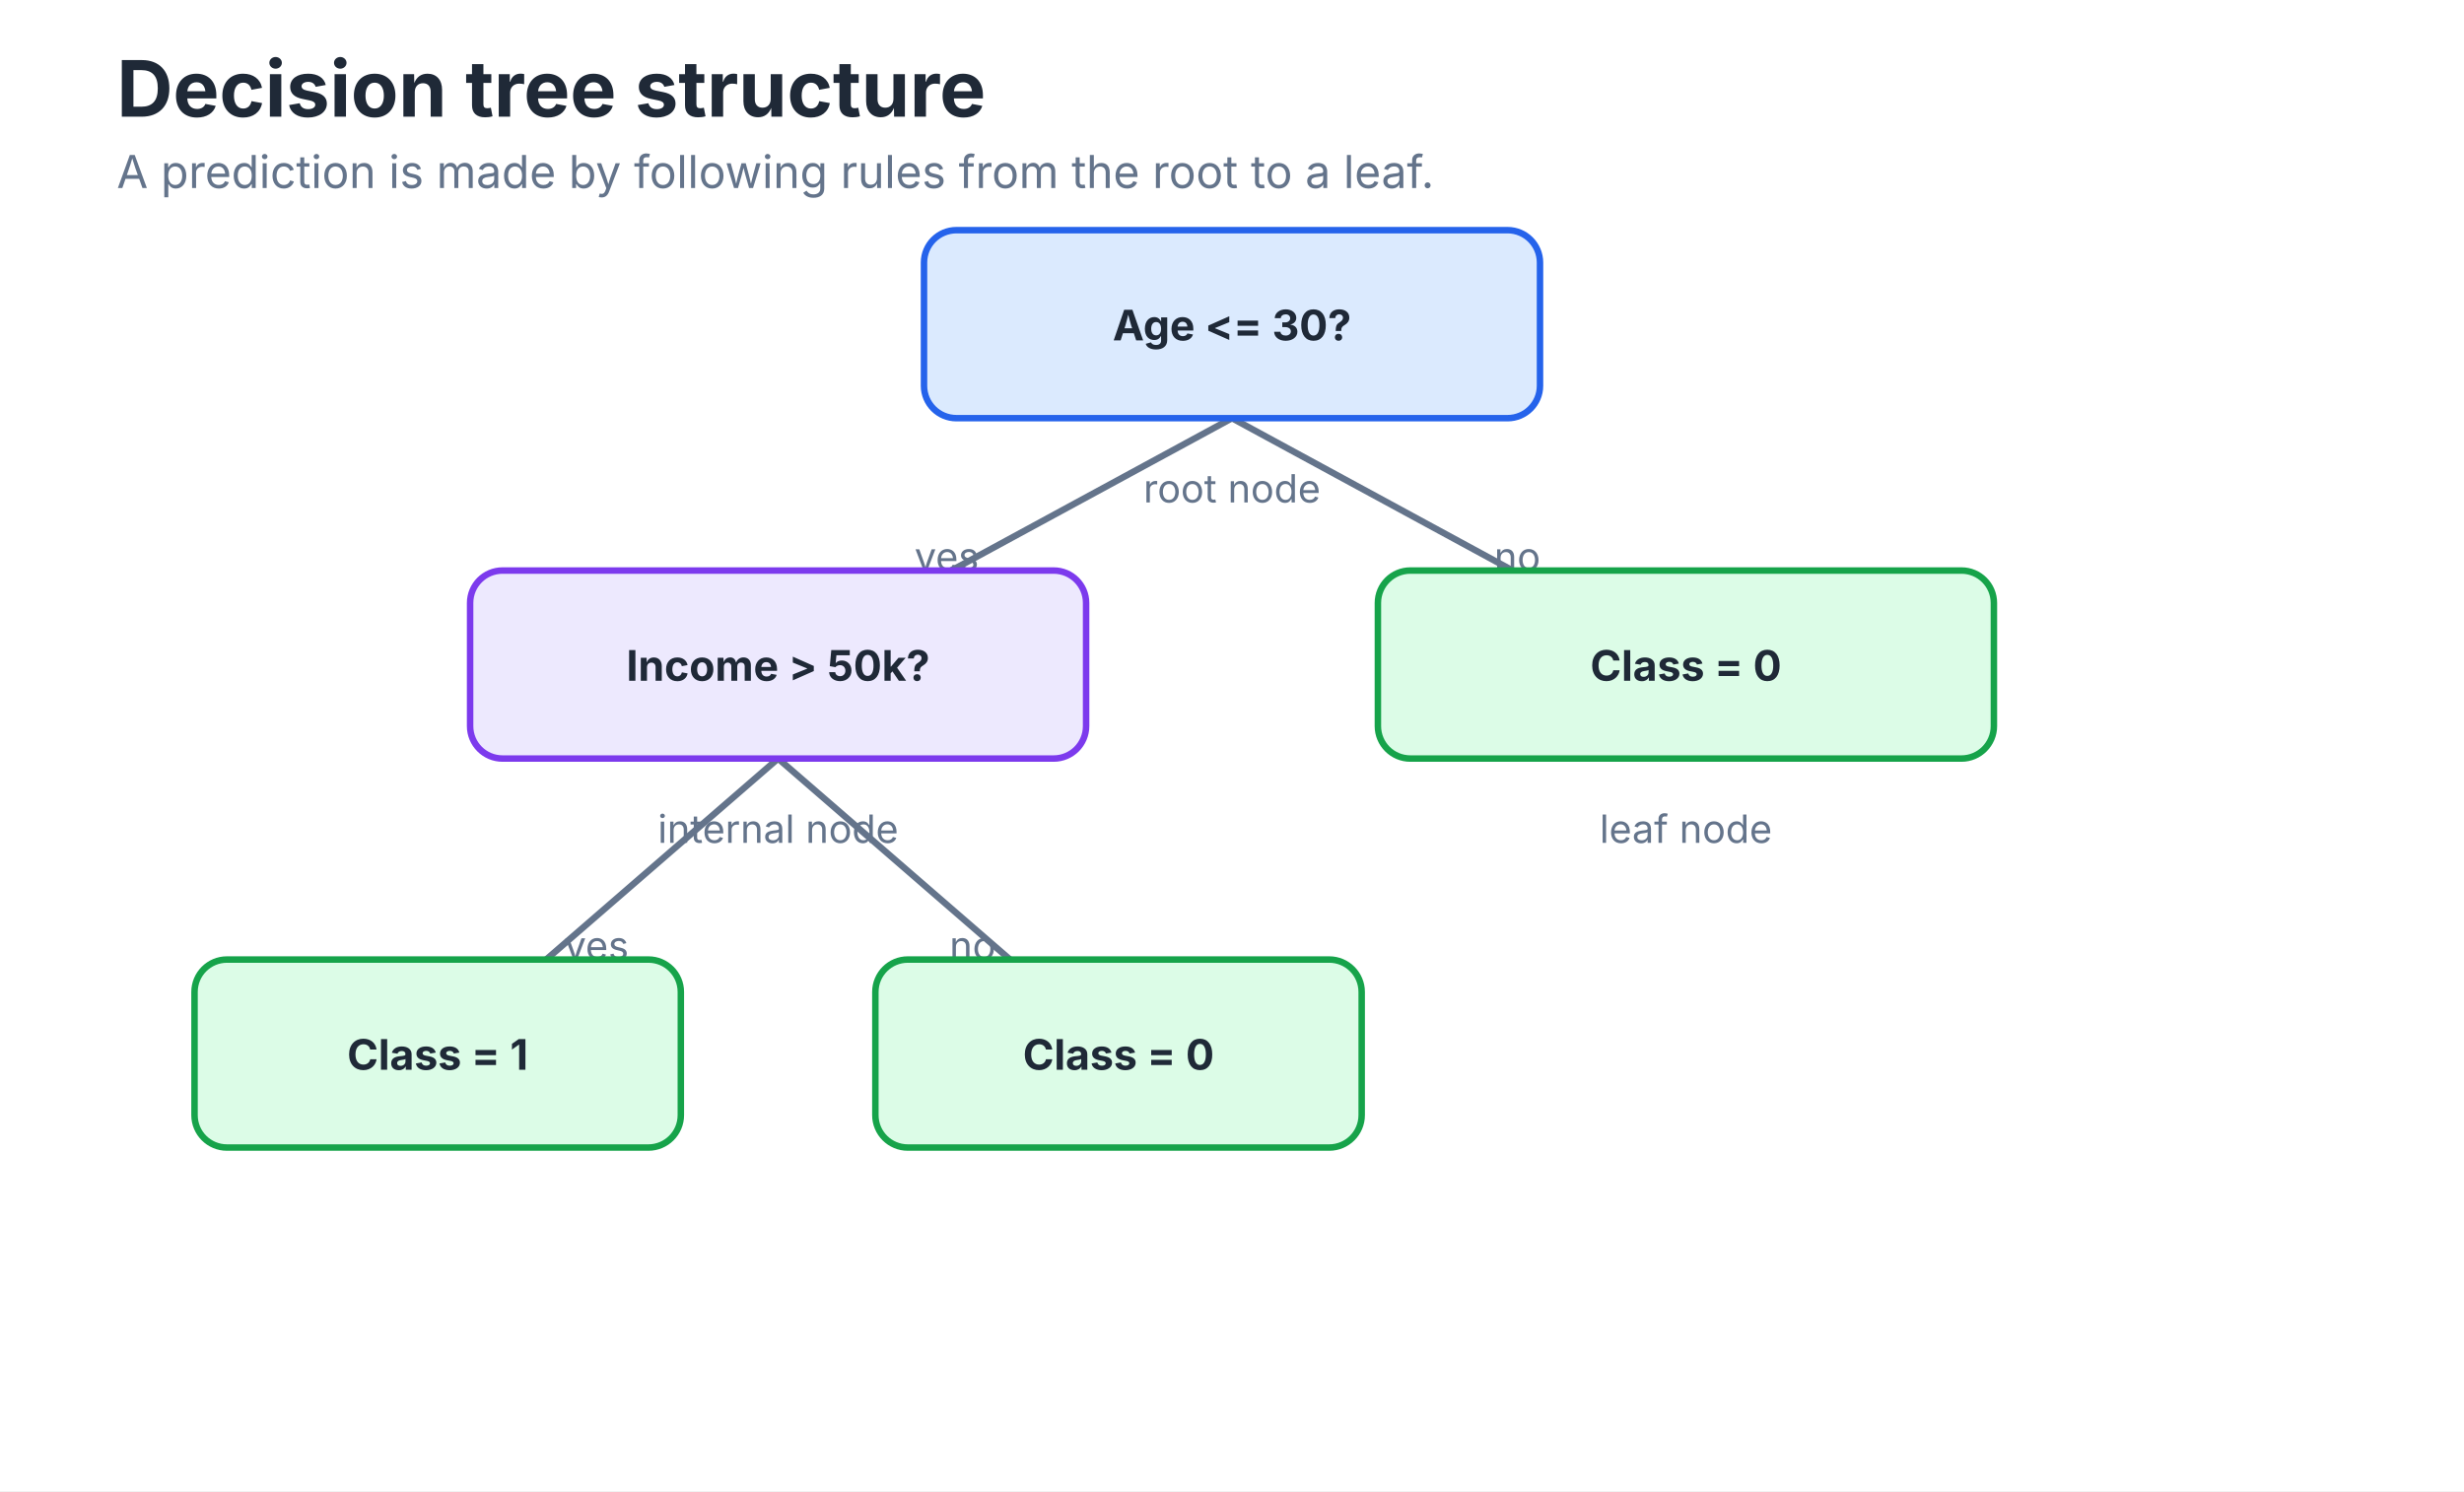
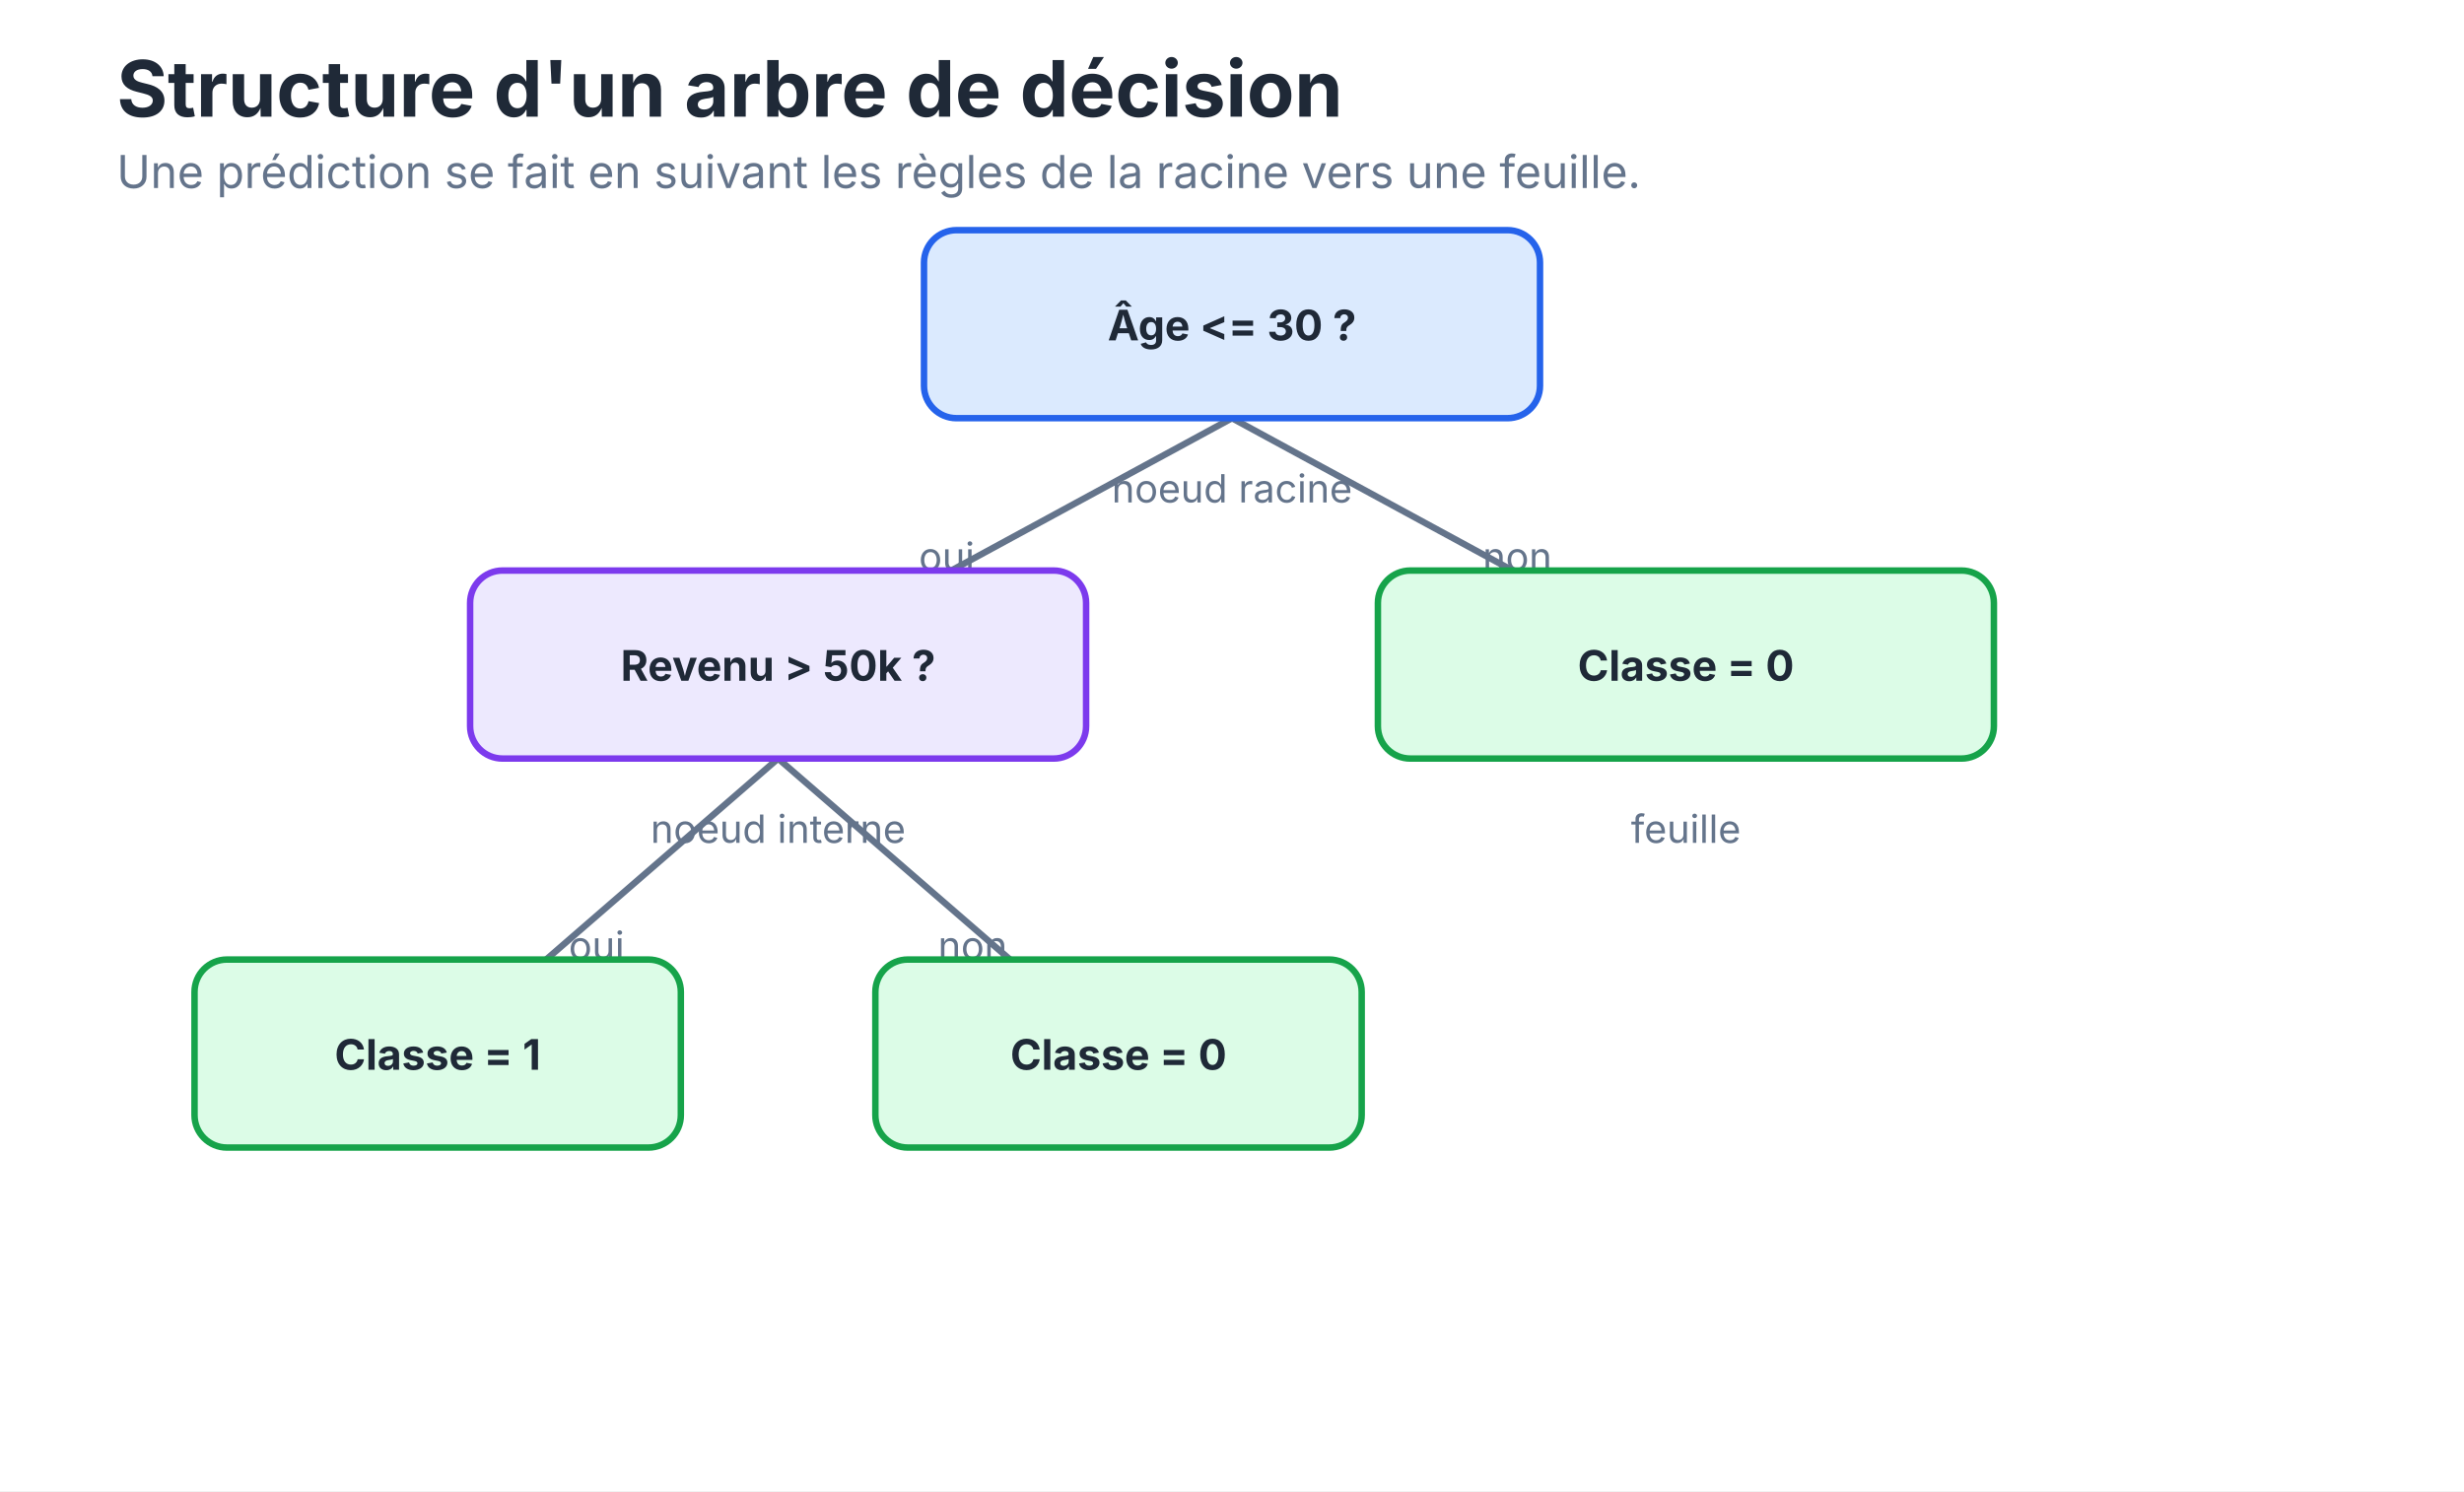
<svg xmlns="http://www.w3.org/2000/svg" width="760" height="460" viewBox="0 0 760 460" role="img">
  <style>
text { font-family: -apple-system, BlinkMacSystemFont, "Segoe UI", sans-serif; fill: #1f2937; }
.title { font-size: 24px; font-weight: 700; }
.subtitle { font-size: 14px; fill: #64748b; }
.label { font-size: 13px; fill: #64748b; }
.small { font-size: 12px; fill: #64748b; }
.node { font-size: 13px; font-weight: 650; }
</style>
  <rect x="0" y="0" width="760" height="460" fill="#ffffff" />
  <defs>
    <marker id="arrow" viewBox="0 0 10 10" refX="9" refY="5" markerWidth="7" markerHeight="7" orient="auto-start-reverse">
      <path d="M 0 0 L 10 5 L 0 10 z" fill="#64748b" />
    </marker>
  </defs>
-   <text x="36.0" y="36.0" class="title" text-anchor="start">Decision tree structure</text>
-   <text x="36.0" y="58.0" class="subtitle" text-anchor="start">A prediction is made by following rules from the root to a leaf.</text>
+   <text x="36.0" y="36.0" class="title" text-anchor="start">Structure d'un arbre de décision</text>
+   <text x="36.0" y="58.0" class="subtitle" text-anchor="start">Une prédiction se fait en suivant les règles de la racine vers une feuille.</text>
  <line x1="380.0" y1="129.0" x2="240.0" y2="205.0" stroke="#64748b" stroke-width="2" marker-end="url(#arrow)" />
  <line x1="380.0" y1="129.0" x2="520.0" y2="205.0" stroke="#64748b" stroke-width="2" marker-end="url(#arrow)" />
  <line x1="240.0" y1="234.0" x2="135.0" y2="325.0" stroke="#64748b" stroke-width="2" marker-end="url(#arrow)" />
  <line x1="240.0" y1="234.0" x2="345.0" y2="325.0" stroke="#64748b" stroke-width="2" marker-end="url(#arrow)" />
-   <text x="292.0" y="176.0" class="small" text-anchor="middle">yes</text>
-   <text x="468.0" y="176.0" class="small" text-anchor="middle">no</text>
-   <text x="184.0" y="296.0" class="small" text-anchor="middle">yes</text>
-   <text x="300.0" y="296.0" class="small" text-anchor="middle">no</text>
+   <text x="292.0" y="176.0" class="small" text-anchor="middle">oui</text>
+   <text x="468.0" y="176.0" class="small" text-anchor="middle">non</text>
+   <text x="184.0" y="296.0" class="small" text-anchor="middle">oui</text>
+   <text x="300.0" y="296.0" class="small" text-anchor="middle">non</text>
  <rect x="285.0" y="71.0" width="190.0" height="58.0" rx="10.0" fill="#dbeafe" stroke="#2563eb" stroke-width="2" />
-   <text x="380.0" y="105.0" class="node" text-anchor="middle">Age &lt;= 30?</text>
+   <text x="380.0" y="105.0" class="node" text-anchor="middle">Âge &lt;= 30 ?</text>
  <rect x="145.0" y="176.0" width="190.0" height="58.0" rx="10.0" fill="#ede9fe" stroke="#7c3aed" stroke-width="2" />
-   <text x="240.0" y="210.0" class="node" text-anchor="middle">Income &gt; 50k?</text>
+   <text x="240.0" y="210.0" class="node" text-anchor="middle">Revenu &gt; 50k ?</text>
  <rect x="425.0" y="176.0" width="190.0" height="58.0" rx="10.0" fill="#dcfce7" stroke="#16a34a" stroke-width="2" />
-   <text x="520.0" y="210.0" class="node" text-anchor="middle">Class = 0</text>
+   <text x="520.0" y="210.0" class="node" text-anchor="middle">Classe = 0</text>
  <rect x="60.0" y="296.0" width="150.0" height="58.0" rx="10.0" fill="#dcfce7" stroke="#16a34a" stroke-width="2" />
-   <text x="135.0" y="330.0" class="node" text-anchor="middle">Class = 1</text>
+   <text x="135.0" y="330.0" class="node" text-anchor="middle">Classe = 1</text>
  <rect x="270.0" y="296.0" width="150.0" height="58.0" rx="10.0" fill="#dcfce7" stroke="#16a34a" stroke-width="2" />
-   <text x="345.0" y="330.0" class="node" text-anchor="middle">Class = 0</text>
-   <text x="380.0" y="155.0" class="small" text-anchor="middle">root node</text>
-   <text x="240.0" y="260.0" class="small" text-anchor="middle">internal node</text>
-   <text x="520.0" y="260.0" class="small" text-anchor="middle">leaf node</text>
+   <text x="345.0" y="330.0" class="node" text-anchor="middle">Classe = 0</text>
+   <text x="380.0" y="155.0" class="small" text-anchor="middle">noeud racine</text>
+   <text x="240.0" y="260.0" class="small" text-anchor="middle">noeud interne</text>
+   <text x="520.0" y="260.0" class="small" text-anchor="middle">feuille</text>
</svg>
